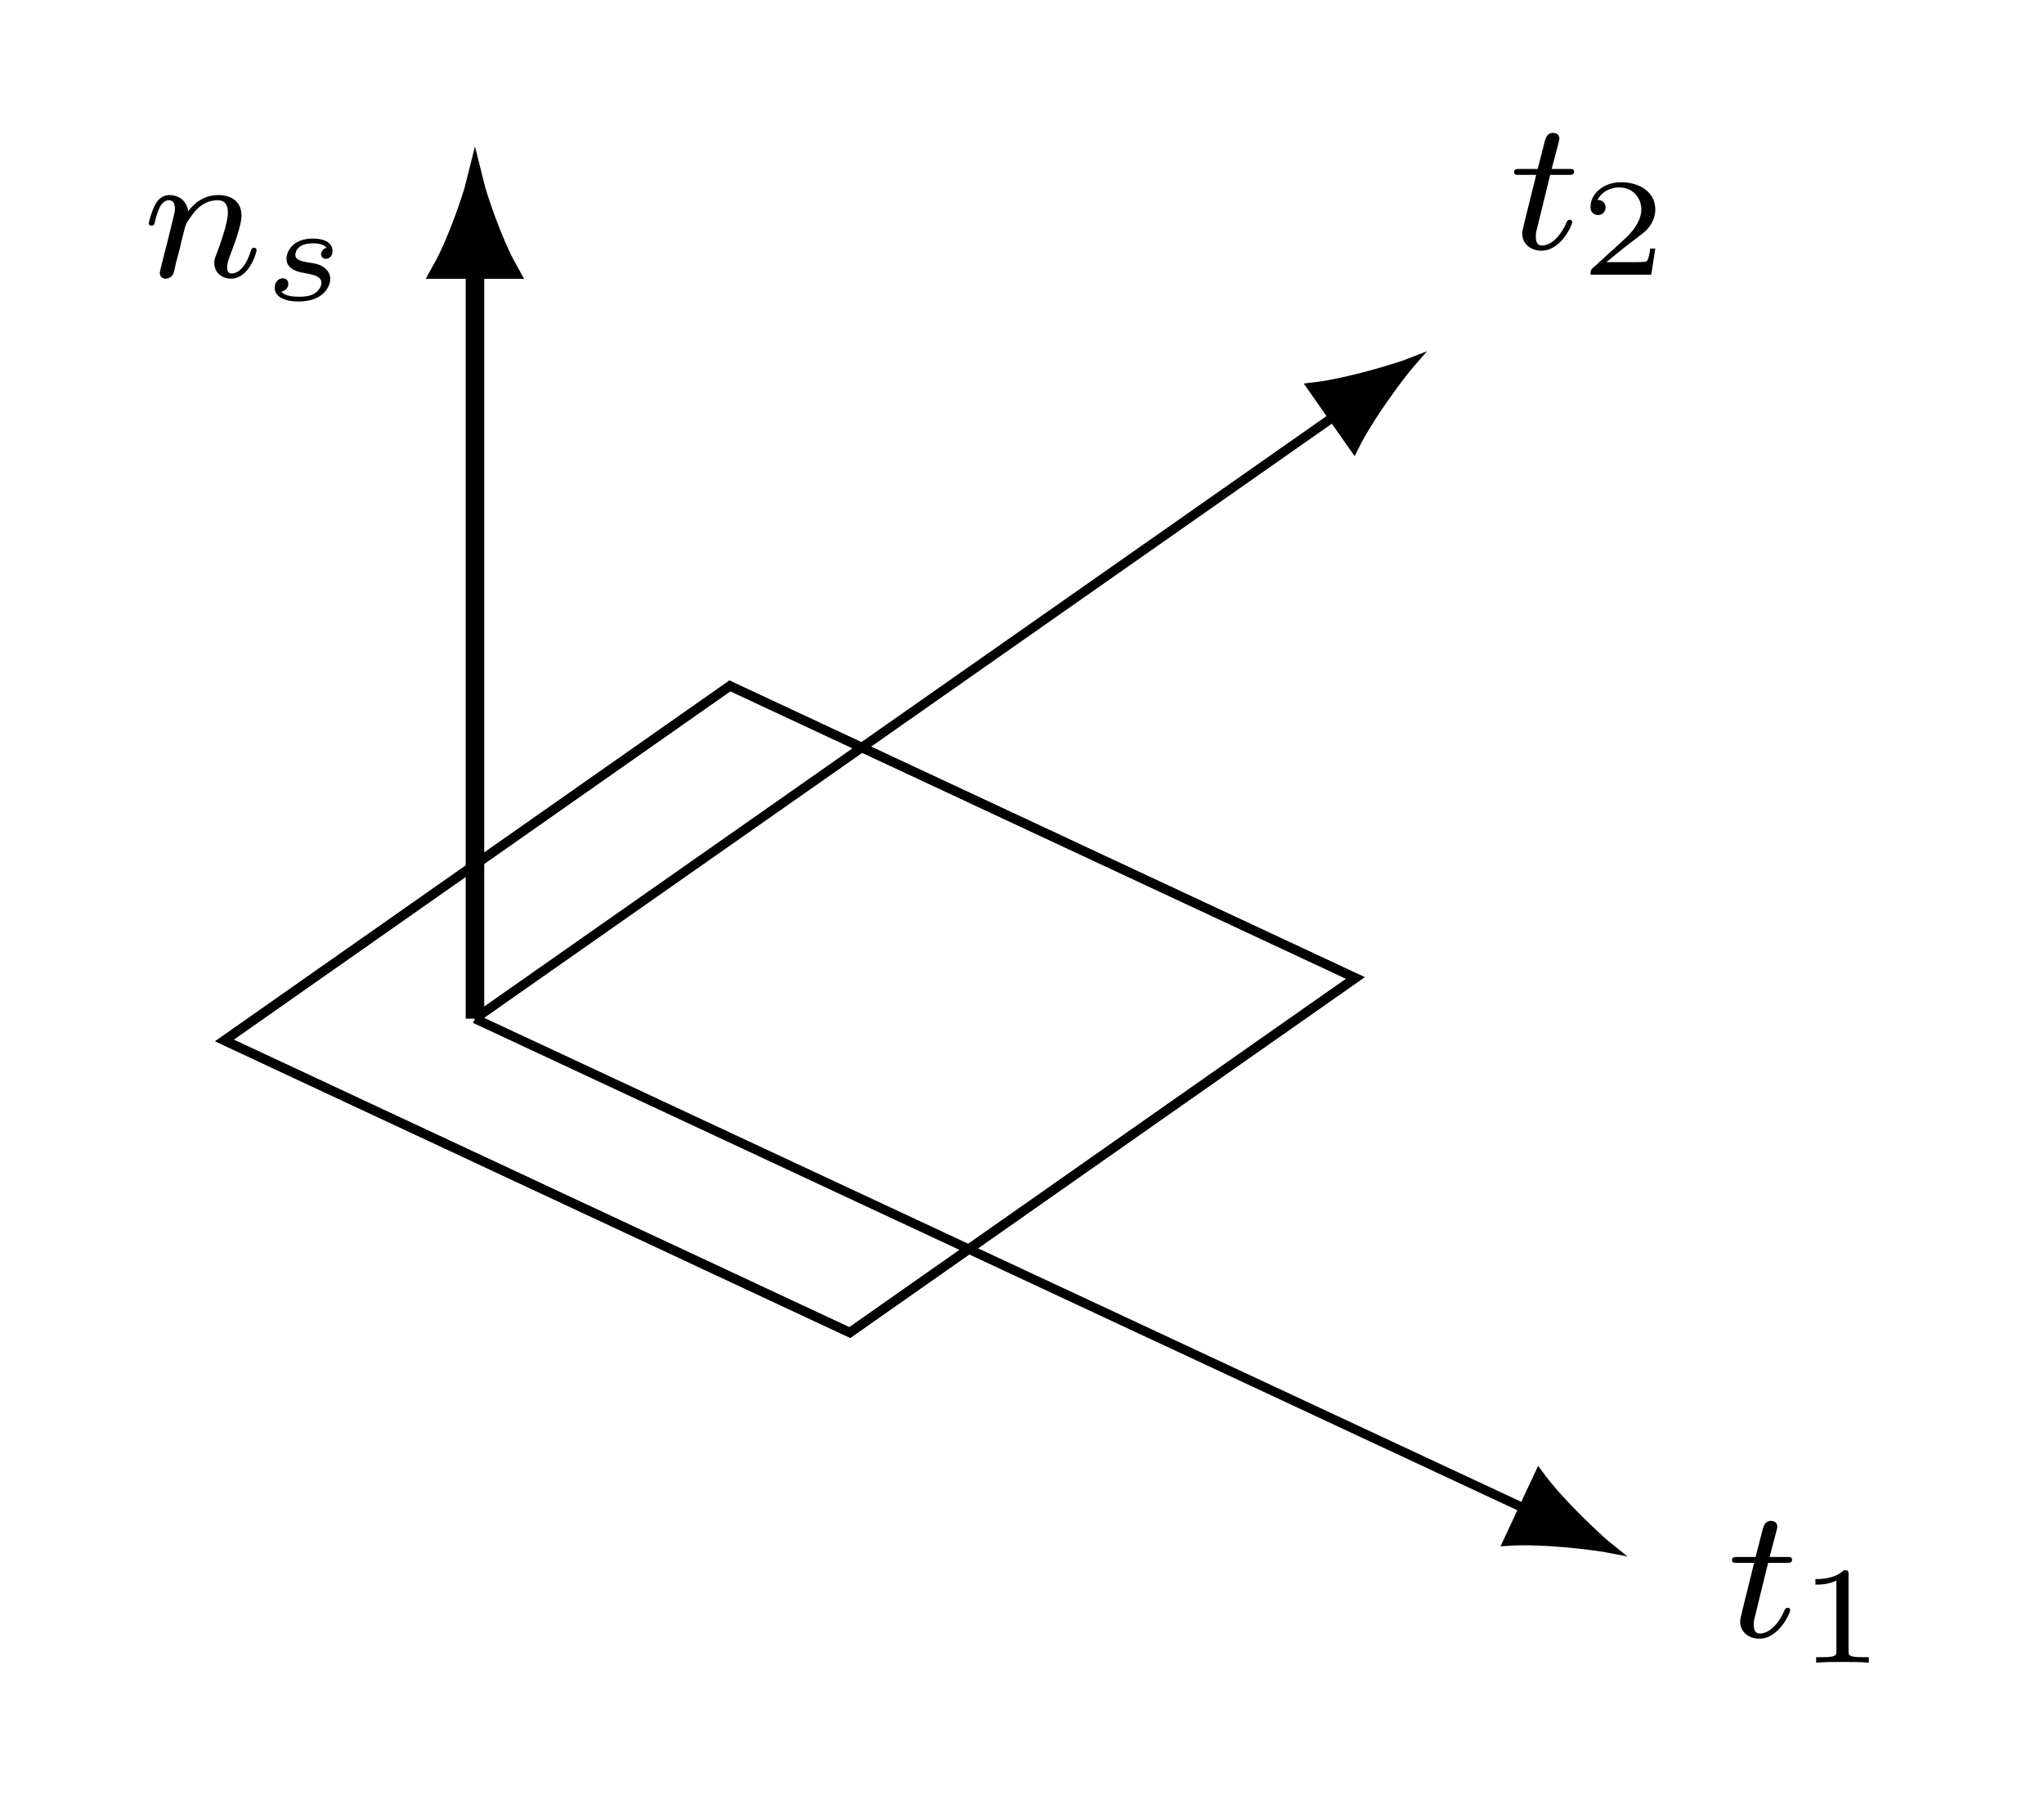
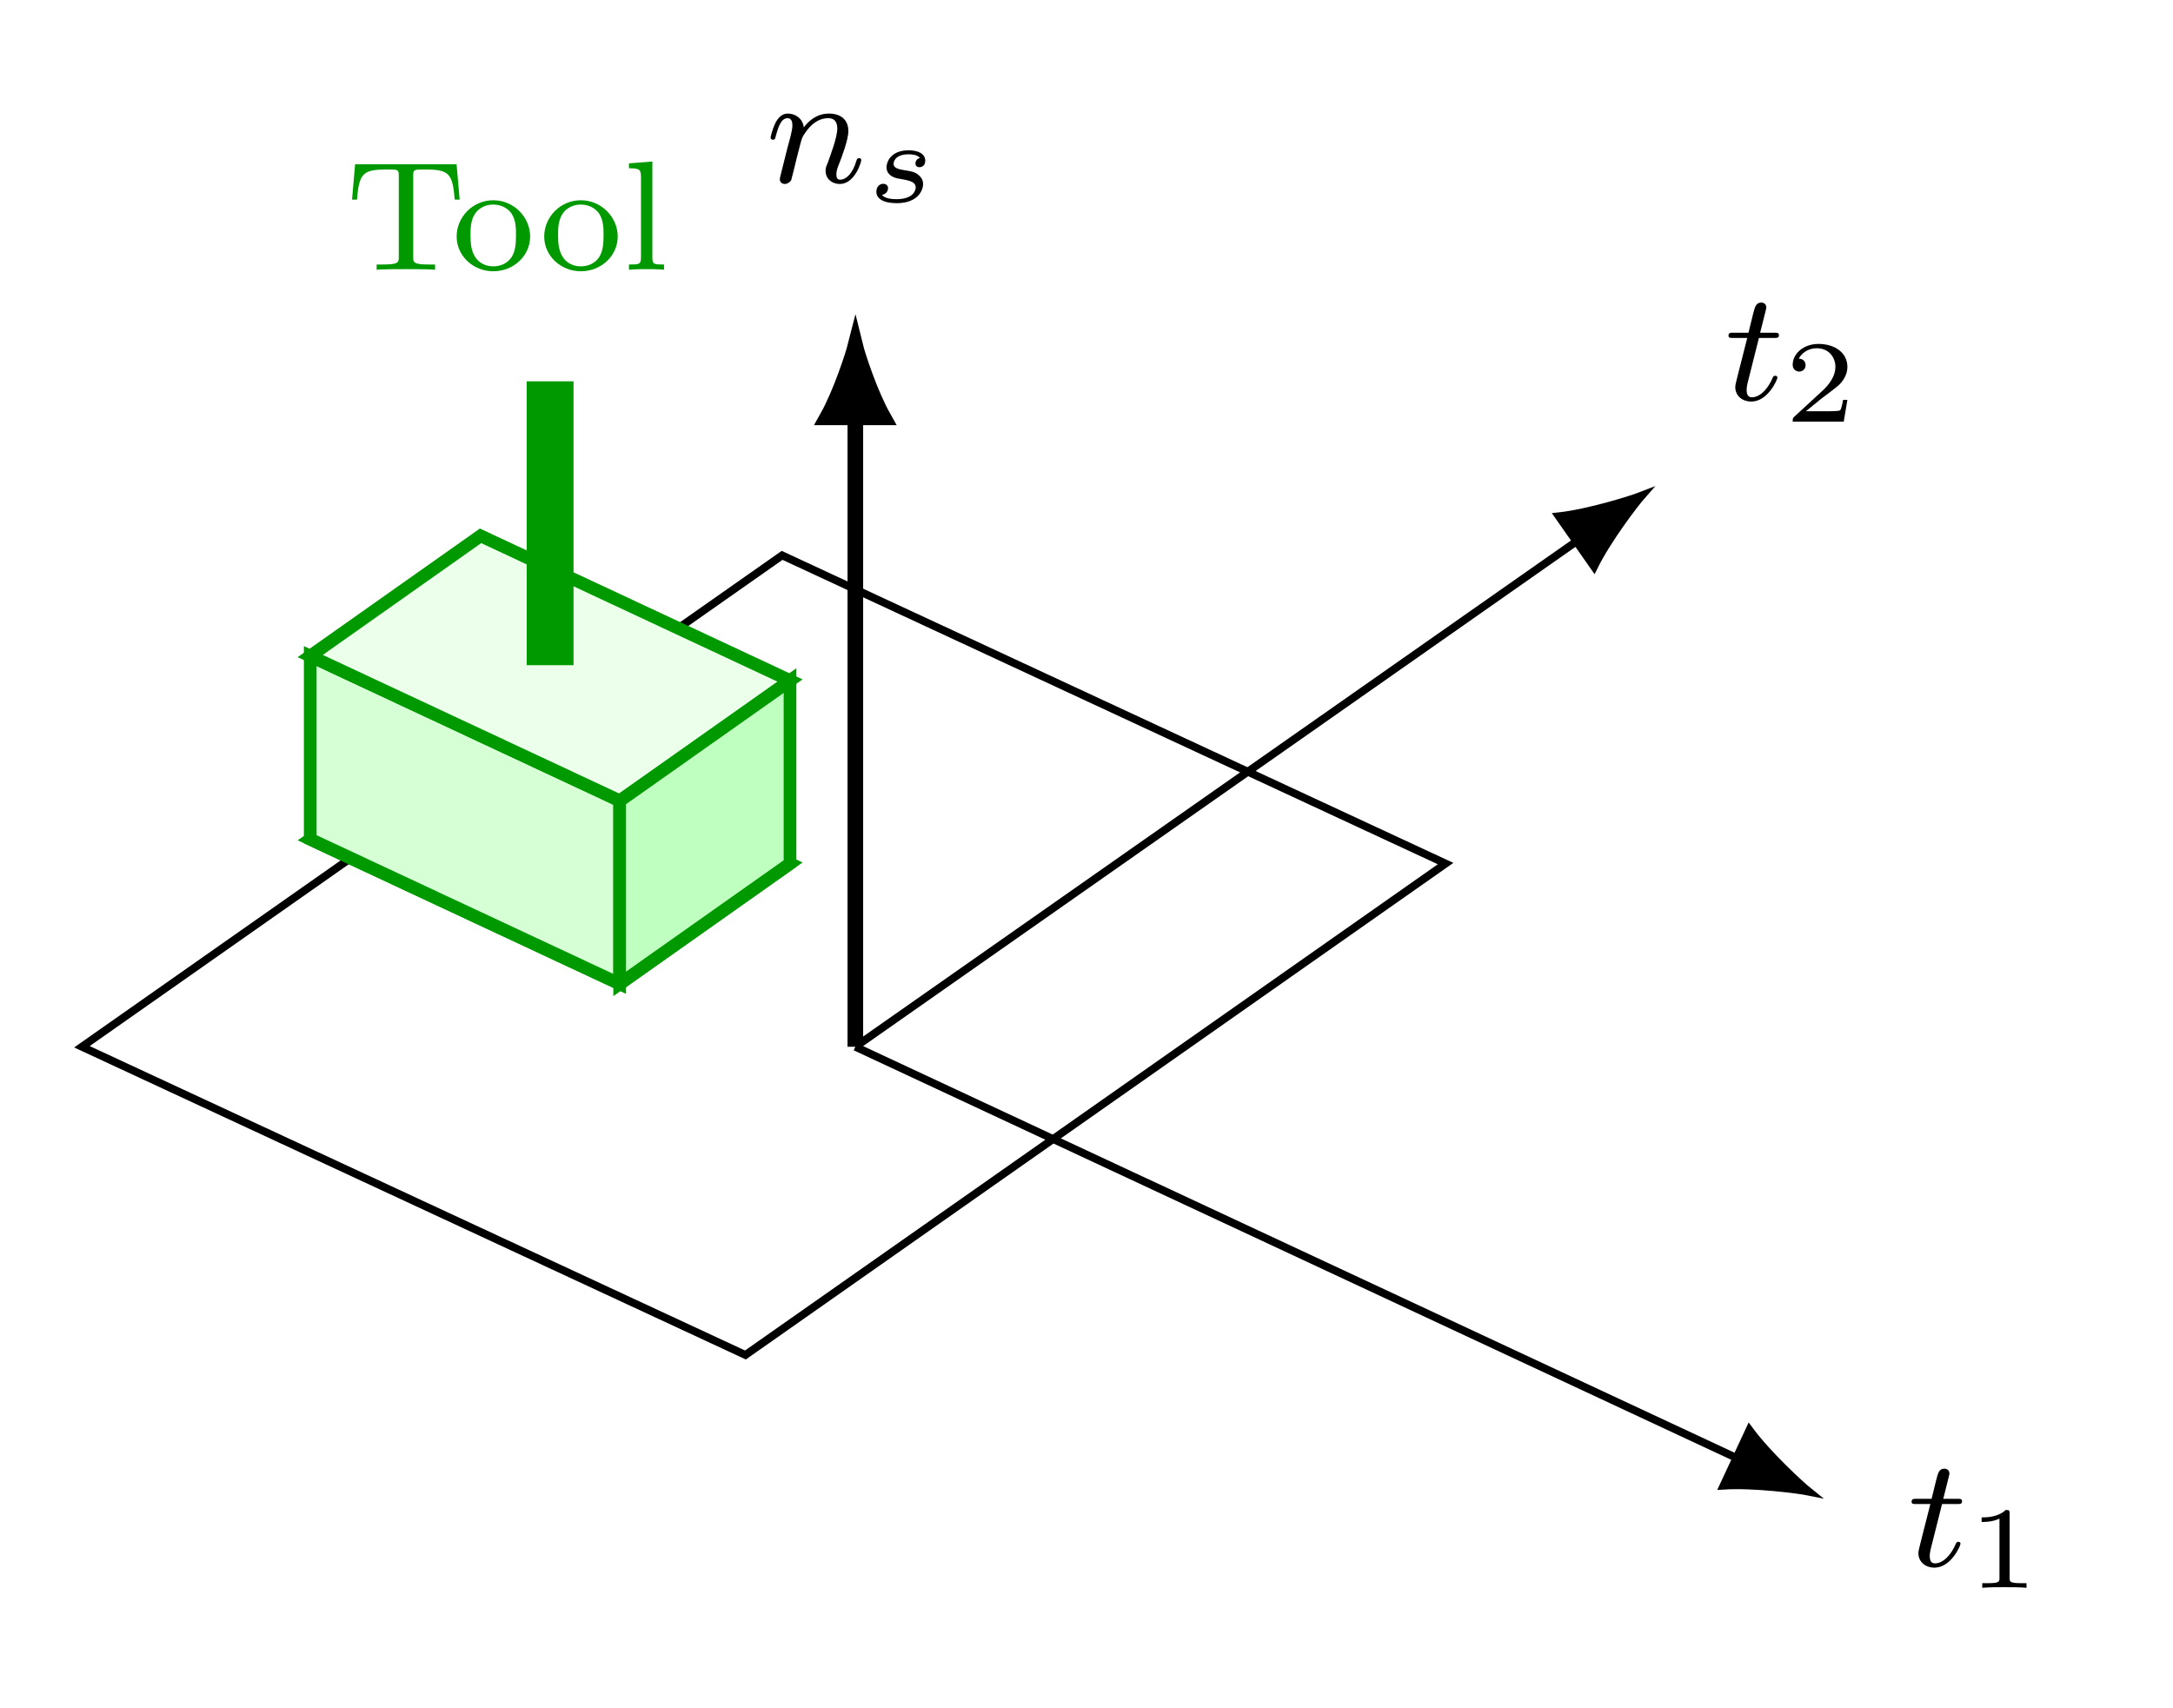
- <svg xmlns="http://www.w3.org/2000/svg" xmlns:xlink="http://www.w3.org/1999/xlink" width="86.76pt" height="77.13pt" viewBox="0 0 86.76 77.13">
+ <svg xmlns="http://www.w3.org/2000/svg" xmlns:xlink="http://www.w3.org/1999/xlink" width="110.432" height="86.774" viewBox="0 0 110.432 86.774">
  <defs>
    <g>
      <g id="glyph-0-0">
-         <path d="M 1.734 -3.141 L 2.516 -3.141 C 2.656 -3.141 2.75 -3.141 2.75 -3.281 C 2.75 -3.391 2.656 -3.391 2.516 -3.391 L 1.797 -3.391 L 2.094 -4.516 C 2.125 -4.625 2.125 -4.672 2.125 -4.672 C 2.125 -4.844 2 -4.922 1.859 -4.922 C 1.594 -4.922 1.531 -4.703 1.453 -4.359 L 1.203 -3.391 L 0.453 -3.391 C 0.297 -3.391 0.203 -3.391 0.203 -3.25 C 0.203 -3.141 0.297 -3.141 0.438 -3.141 L 1.141 -3.141 L 0.672 -1.25 C 0.625 -1.047 0.547 -0.766 0.547 -0.656 C 0.547 -0.188 0.938 0.078 1.359 0.078 C 2.203 0.078 2.672 -1.031 2.672 -1.125 C 2.672 -1.219 2.609 -1.234 2.562 -1.234 C 2.469 -1.234 2.469 -1.203 2.406 -1.078 C 2.25 -0.703 1.859 -0.141 1.375 -0.141 C 1.219 -0.141 1.125 -0.25 1.125 -0.516 C 1.125 -0.656 1.141 -0.75 1.172 -0.844 Z M 1.734 -3.141 " />
+         <path d="M 5.609 -5.359 L 0.453 -5.359 L 0.297 -3.562 L 0.547 -3.562 C 0.656 -4.891 0.844 -5.094 2.047 -5.094 C 2.203 -5.094 2.453 -5.094 2.516 -5.078 C 2.656 -5.047 2.672 -4.969 2.672 -4.766 L 2.672 -0.656 C 2.672 -0.375 2.672 -0.266 1.844 -0.266 L 1.547 -0.266 L 1.547 0 C 1.844 -0.031 2.688 -0.031 3.031 -0.031 C 3.375 -0.031 4.234 -0.031 4.516 0 L 4.516 -0.266 L 4.219 -0.266 C 3.406 -0.266 3.406 -0.375 3.406 -0.656 L 3.406 -4.766 C 3.406 -4.953 3.406 -5.047 3.562 -5.078 C 3.641 -5.094 3.859 -5.094 4.016 -5.094 C 5.234 -5.094 5.406 -4.891 5.516 -3.562 L 5.766 -3.562 Z M 5.609 -5.359 " />
      </g>
      <g id="glyph-0-1">
-         <path d="M 1.578 -1.297 C 1.594 -1.406 1.672 -1.703 1.703 -1.828 C 1.812 -2.25 1.812 -2.266 2 -2.516 C 2.25 -2.906 2.625 -3.25 3.156 -3.25 C 3.438 -3.25 3.594 -3.094 3.594 -2.719 C 3.594 -2.281 3.266 -1.391 3.125 -1 C 3.016 -0.734 3.016 -0.688 3.016 -0.594 C 3.016 -0.141 3.391 0.078 3.719 0.078 C 4.5 0.078 4.812 -1.031 4.812 -1.125 C 4.812 -1.203 4.75 -1.234 4.703 -1.234 C 4.609 -1.234 4.594 -1.172 4.562 -1.094 C 4.375 -0.453 4.047 -0.141 3.75 -0.141 C 3.625 -0.141 3.562 -0.219 3.562 -0.406 C 3.562 -0.578 3.625 -0.75 3.703 -0.953 C 3.812 -1.25 4.172 -2.156 4.172 -2.594 C 4.172 -3.188 3.75 -3.469 3.188 -3.469 C 2.547 -3.469 2.141 -3.094 1.906 -2.781 C 1.859 -3.219 1.516 -3.469 1.109 -3.469 C 0.828 -3.469 0.625 -3.297 0.5 -3.047 C 0.312 -2.672 0.234 -2.281 0.234 -2.266 C 0.234 -2.203 0.297 -2.172 0.359 -2.172 C 0.453 -2.172 0.469 -2.203 0.516 -2.406 C 0.609 -2.781 0.75 -3.25 1.094 -3.25 C 1.297 -3.25 1.344 -3.062 1.344 -2.875 C 1.344 -2.734 1.297 -2.594 1.234 -2.328 C 1.219 -2.266 1.109 -1.797 1.078 -1.688 L 0.781 -0.516 C 0.75 -0.391 0.703 -0.203 0.703 -0.172 C 0.703 0.016 0.844 0.078 0.953 0.078 C 1.094 0.078 1.219 -0.016 1.266 -0.109 C 1.297 -0.156 1.359 -0.422 1.391 -0.594 Z M 1.578 -1.297 " />
+         <path d="M 3.969 -1.688 C 3.969 -2.672 3.141 -3.531 2.094 -3.531 C 1.047 -3.531 0.234 -2.672 0.234 -1.688 C 0.234 -0.703 1.078 0.078 2.094 0.078 C 3.125 0.078 3.969 -0.703 3.969 -1.688 Z M 2.094 -0.172 C 1.672 -0.172 1.344 -0.375 1.172 -0.656 C 0.969 -0.969 0.938 -1.359 0.938 -1.766 C 0.938 -2.062 0.938 -2.531 1.188 -2.875 C 1.391 -3.156 1.734 -3.312 2.094 -3.312 C 2.516 -3.312 2.859 -3.109 3.031 -2.844 C 3.25 -2.5 3.25 -2.078 3.25 -1.766 C 3.25 -1.391 3.234 -0.953 3.016 -0.625 C 2.797 -0.312 2.453 -0.172 2.094 -0.172 Z M 2.094 -0.172 " />
+       </g>
+       <g id="glyph-0-2">
+         <path d="M 1.516 -5.5 L 0.328 -5.406 L 0.328 -5.156 C 0.875 -5.156 0.938 -5.094 0.938 -4.703 L 0.938 -0.625 C 0.938 -0.266 0.844 -0.266 0.328 -0.266 L 0.328 0 C 0.641 -0.031 1.078 -0.031 1.219 -0.031 C 1.375 -0.031 1.812 -0.031 2.109 0 L 2.109 -0.266 C 1.609 -0.266 1.516 -0.266 1.516 -0.625 Z M 1.516 -5.5 " />
      </g>
      <g id="glyph-1-0">
-         <path d="M 2.125 -3.75 C 2.125 -3.922 2.094 -3.922 1.922 -3.922 C 1.531 -3.547 0.922 -3.547 0.719 -3.547 L 0.719 -3.312 C 0.875 -3.312 1.266 -3.312 1.609 -3.484 L 1.609 -0.5 C 1.609 -0.312 1.609 -0.234 1 -0.234 L 0.75 -0.234 L 0.75 0 C 1.078 -0.031 1.531 -0.031 1.859 -0.031 C 2.203 -0.031 2.656 -0.031 2.984 0 L 2.984 -0.234 L 2.734 -0.234 C 2.125 -0.234 2.125 -0.312 2.125 -0.5 Z M 2.125 -3.75 " />
+         <path d="M 1.75 -3.156 L 2.531 -3.156 C 2.672 -3.156 2.766 -3.156 2.766 -3.297 C 2.766 -3.422 2.672 -3.422 2.531 -3.422 L 1.812 -3.422 L 2.094 -4.547 C 2.125 -4.656 2.125 -4.703 2.125 -4.703 C 2.125 -4.875 2 -4.953 1.875 -4.953 C 1.594 -4.953 1.547 -4.734 1.453 -4.375 L 1.219 -3.422 L 0.453 -3.422 C 0.297 -3.422 0.203 -3.422 0.203 -3.266 C 0.203 -3.156 0.297 -3.156 0.438 -3.156 L 1.156 -3.156 L 0.672 -1.25 C 0.625 -1.047 0.547 -0.781 0.547 -0.672 C 0.547 -0.188 0.938 0.078 1.359 0.078 C 2.203 0.078 2.688 -1.031 2.688 -1.141 C 2.688 -1.219 2.625 -1.234 2.578 -1.234 C 2.484 -1.234 2.484 -1.203 2.422 -1.078 C 2.266 -0.703 1.875 -0.141 1.391 -0.141 C 1.219 -0.141 1.125 -0.25 1.125 -0.516 C 1.125 -0.672 1.156 -0.75 1.172 -0.859 Z M 1.75 -3.156 " />
      </g>
      <g id="glyph-1-1">
-         <path d="M 3.172 -1.109 L 2.953 -1.109 C 2.953 -1.016 2.891 -0.625 2.797 -0.562 C 2.766 -0.531 2.281 -0.531 2.203 -0.531 L 1.094 -0.531 L 1.844 -1.141 C 2.047 -1.312 2.578 -1.688 2.766 -1.859 C 2.938 -2.031 3.172 -2.344 3.172 -2.766 C 3.172 -3.5 2.516 -3.922 1.719 -3.922 C 0.953 -3.922 0.422 -3.422 0.422 -2.875 C 0.422 -2.562 0.672 -2.531 0.75 -2.531 C 0.891 -2.531 1.062 -2.641 1.062 -2.859 C 1.062 -2.984 0.984 -3.172 0.719 -3.172 C 0.859 -3.469 1.219 -3.703 1.625 -3.703 C 2.25 -3.703 2.578 -3.234 2.578 -2.766 C 2.578 -2.344 2.297 -1.906 1.891 -1.531 L 0.484 -0.25 C 0.438 -0.188 0.422 -0.188 0.422 0 L 3 0 Z M 3.172 -1.109 " />
+         <path d="M 1.578 -1.297 C 1.609 -1.422 1.688 -1.719 1.719 -1.844 C 1.828 -2.266 1.828 -2.281 2 -2.531 C 2.266 -2.922 2.641 -3.266 3.172 -3.266 C 3.453 -3.266 3.625 -3.109 3.625 -2.734 C 3.625 -2.297 3.281 -1.391 3.141 -1 C 3.031 -0.75 3.031 -0.703 3.031 -0.594 C 3.031 -0.141 3.406 0.078 3.75 0.078 C 4.516 0.078 4.844 -1.031 4.844 -1.141 C 4.844 -1.219 4.781 -1.234 4.734 -1.234 C 4.641 -1.234 4.625 -1.188 4.594 -1.094 C 4.406 -0.453 4.078 -0.141 3.766 -0.141 C 3.641 -0.141 3.578 -0.219 3.578 -0.406 C 3.578 -0.594 3.641 -0.766 3.719 -0.953 C 3.844 -1.266 4.188 -2.172 4.188 -2.609 C 4.188 -3.203 3.781 -3.5 3.203 -3.5 C 2.562 -3.5 2.156 -3.109 1.922 -2.797 C 1.875 -3.234 1.516 -3.5 1.109 -3.5 C 0.828 -3.5 0.641 -3.312 0.5 -3.062 C 0.312 -2.688 0.234 -2.297 0.234 -2.281 C 0.234 -2.203 0.297 -2.172 0.359 -2.172 C 0.453 -2.172 0.469 -2.203 0.516 -2.422 C 0.625 -2.797 0.766 -3.266 1.094 -3.266 C 1.297 -3.266 1.344 -3.078 1.344 -2.906 C 1.344 -2.75 1.312 -2.609 1.25 -2.344 C 1.234 -2.281 1.109 -1.812 1.078 -1.703 L 0.781 -0.516 C 0.75 -0.391 0.703 -0.203 0.703 -0.172 C 0.703 0.016 0.859 0.078 0.953 0.078 C 1.094 0.078 1.219 -0.016 1.281 -0.109 C 1.297 -0.156 1.359 -0.422 1.406 -0.594 Z M 1.578 -1.297 " />
      </g>
      <g id="glyph-2-0">
-         <path d="M 2.703 -2.219 C 2.531 -2.172 2.469 -2.031 2.469 -1.938 C 2.469 -1.844 2.531 -1.75 2.672 -1.75 C 2.781 -1.75 2.953 -1.828 2.953 -2.078 C 2.953 -2.484 2.516 -2.609 2.125 -2.609 C 1.219 -2.609 1 -2.016 1 -1.75 C 1 -1.281 1.547 -1.188 1.703 -1.156 C 2.141 -1.078 2.484 -1.016 2.484 -0.719 C 2.484 -0.609 2.391 -0.391 2.172 -0.266 C 1.938 -0.141 1.688 -0.141 1.516 -0.141 C 1.312 -0.141 0.938 -0.156 0.781 -0.359 C 0.984 -0.391 1.078 -0.547 1.078 -0.688 C 1.078 -0.812 1 -0.922 0.844 -0.922 C 0.688 -0.922 0.5 -0.797 0.5 -0.516 C 0.5 -0.188 0.828 0.062 1.516 0.062 C 2.609 0.062 2.859 -0.625 2.859 -0.891 C 2.859 -1.094 2.766 -1.234 2.641 -1.344 C 2.438 -1.516 2.234 -1.547 1.938 -1.594 C 1.656 -1.641 1.375 -1.688 1.375 -1.922 C 1.375 -1.938 1.375 -2.406 2.125 -2.406 C 2.266 -2.406 2.562 -2.391 2.703 -2.219 Z M 2.703 -2.219 " />
+         <path d="M 2.141 -3.781 C 2.141 -3.953 2.109 -3.953 1.938 -3.953 C 1.547 -3.578 0.938 -3.578 0.719 -3.578 L 0.719 -3.344 C 0.875 -3.344 1.266 -3.344 1.625 -3.516 L 1.625 -0.5 C 1.625 -0.312 1.625 -0.234 1.016 -0.234 L 0.75 -0.234 L 0.75 0 C 1.078 -0.031 1.547 -0.031 1.875 -0.031 C 2.219 -0.031 2.672 -0.031 3 0 L 3 -0.234 L 2.75 -0.234 C 2.141 -0.234 2.141 -0.312 2.141 -0.5 Z M 2.141 -3.781 " />
+       </g>
+       <g id="glyph-2-1">
+         <path d="M 3.203 -1.109 L 2.984 -1.109 C 2.969 -1.031 2.906 -0.641 2.828 -0.578 C 2.781 -0.531 2.297 -0.531 2.219 -0.531 L 1.094 -0.531 L 1.859 -1.156 C 2.062 -1.312 2.594 -1.703 2.781 -1.875 C 2.953 -2.047 3.203 -2.359 3.203 -2.781 C 3.203 -3.531 2.531 -3.953 1.734 -3.953 C 0.969 -3.953 0.422 -3.453 0.422 -2.891 C 0.422 -2.594 0.688 -2.547 0.75 -2.547 C 0.906 -2.547 1.078 -2.656 1.078 -2.875 C 1.078 -3 1 -3.203 0.734 -3.203 C 0.875 -3.5 1.234 -3.734 1.641 -3.734 C 2.266 -3.734 2.594 -3.266 2.594 -2.781 C 2.594 -2.359 2.328 -1.922 1.906 -1.547 L 0.5 -0.25 C 0.438 -0.188 0.422 -0.188 0.422 0 L 3.016 0 Z M 3.203 -1.109 " />
+       </g>
+       <g id="glyph-3-0">
+         <path d="M 2.719 -2.234 C 2.547 -2.203 2.484 -2.047 2.484 -1.953 C 2.484 -1.859 2.547 -1.766 2.688 -1.766 C 2.812 -1.766 2.984 -1.844 2.984 -2.094 C 2.984 -2.5 2.531 -2.625 2.141 -2.625 C 1.234 -2.625 1.016 -2.031 1.016 -1.766 C 1.016 -1.281 1.562 -1.188 1.719 -1.172 C 2.156 -1.094 2.5 -1.031 2.5 -0.734 C 2.5 -0.609 2.406 -0.391 2.188 -0.281 C 1.953 -0.156 1.703 -0.141 1.531 -0.141 C 1.328 -0.141 0.953 -0.156 0.781 -0.359 C 0.984 -0.391 1.094 -0.547 1.094 -0.703 C 1.094 -0.828 1 -0.922 0.844 -0.922 C 0.688 -0.922 0.5 -0.797 0.5 -0.516 C 0.5 -0.188 0.828 0.062 1.531 0.062 C 2.641 0.062 2.875 -0.625 2.875 -0.906 C 2.875 -1.094 2.797 -1.234 2.656 -1.359 C 2.469 -1.531 2.25 -1.562 1.953 -1.609 C 1.672 -1.656 1.375 -1.703 1.375 -1.938 C 1.375 -1.953 1.375 -2.422 2.141 -2.422 C 2.281 -2.422 2.578 -2.406 2.719 -2.234 Z M 2.719 -2.234 " />
      </g>
    </g>
  </defs>
-   <path fill-rule="nonzero" fill="rgb(100%, 100%, 100%)" fill-opacity="1" stroke-width="0.399" stroke-linecap="butt" stroke-linejoin="miter" stroke="rgb(0%, 0%, 0%)" stroke-opacity="1" stroke-miterlimit="10" d="M -152.632 5.924 L -125.786 -6.611 L -104.083 8.606 L -130.933 21.14 Z M -152.632 5.924 " transform="matrix(0.988846, 0, 0, -0.988846, 160.4535, 50.00991)" />
-   <path fill="none" stroke-width="0.399" stroke-linecap="butt" stroke-linejoin="miter" stroke="rgb(0%, 0%, 0%)" stroke-opacity="1" stroke-miterlimit="10" d="M -152.632 5.924 L -125.786 -6.611 L -104.083 8.606 L -130.933 21.14 Z M -152.632 5.924 " transform="matrix(0.988846, 0, 0, -0.988846, 160.4535, 50.00991)" />
-   <path fill="none" stroke-width="0.399" stroke-linecap="butt" stroke-linejoin="miter" stroke="rgb(0%, 0%, 0%)" stroke-opacity="1" stroke-miterlimit="10" d="M -141.876 6.86 L -96.866 -14.14 " transform="matrix(0.988846, 0, 0, -0.988846, 160.4535, 50.00991)" />
-   <path fill-rule="nonzero" fill="rgb(0%, 0%, 0%)" fill-opacity="1" stroke-width="0.399" stroke-linecap="butt" stroke-linejoin="miter" stroke="rgb(0%, 0%, 0%)" stroke-opacity="1" stroke-miterlimit="10" d="M 4.08 0 C 3.58 0.12 1.377 0.814 0.001 1.567 L -0.001 -1.568 C 1.377 -0.812 3.58 -0.124 4.08 0 Z M 4.08 0 " transform="matrix(0.896092, 0.418084, 0.418084, -0.896092, 64.668, 63.99367)" />
+   <path fill="none" stroke-width="0.399" stroke-linecap="butt" stroke-linejoin="miter" stroke="rgb(0%, 0%, 0%)" stroke-opacity="1" stroke-miterlimit="10" d="M -39.506 -0.001 L -5.613 -15.745 L 30.152 9.356 L -3.74 25.1 Z M -39.506 -0.001 " transform="matrix(0.994883, 0, 0, -0.994883, 43.46743, 53.19456)" />
+   <path fill-rule="nonzero" fill="rgb(92%, 100%, 92%)" fill-opacity="1" stroke-width="0.648" stroke-linecap="butt" stroke-linejoin="miter" stroke="rgb(0%, 59.999%, 0%)" stroke-opacity="1" stroke-miterlimit="10" d="M -27.844 10.6 L -12.037 3.211 L -3.336 9.356 L -19.144 16.745 Z M -27.844 10.6 " transform="matrix(0.994883, 0, 0, -0.994883, 43.46743, 53.19456)" />
+   <path fill-rule="nonzero" fill="rgb(84%, 100%, 84%)" fill-opacity="1" stroke-width="0.648" stroke-linecap="butt" stroke-linejoin="miter" stroke="rgb(0%, 59.999%, 0%)" stroke-opacity="1" stroke-miterlimit="10" d="M -27.844 10.6 L -12.037 3.211 L -12.037 12.567 L -27.844 19.957 Z M -27.844 10.6 " transform="matrix(0.994883, 0, 0, -0.994883, 43.46743, 53.19456)" />
+   <path fill-rule="nonzero" fill="rgb(75%, 100%, 75%)" fill-opacity="1" stroke-width="0.648" stroke-linecap="butt" stroke-linejoin="miter" stroke="rgb(0%, 59.999%, 0%)" stroke-opacity="1" stroke-miterlimit="10" d="M -12.037 3.211 L -3.336 9.356 L -3.336 18.708 L -12.037 12.567 Z M -12.037 3.211 " transform="matrix(0.994883, 0, 0, -0.994883, 43.46743, 53.19456)" />
+   <path fill-rule="nonzero" fill="rgb(92%, 100%, 92%)" fill-opacity="1" stroke-width="0.648" stroke-linecap="butt" stroke-linejoin="miter" stroke="rgb(0%, 59.999%, 0%)" stroke-opacity="1" stroke-miterlimit="10" d="M -27.844 19.957 L -12.037 12.567 L -3.336 18.708 L -19.144 26.098 Z M -27.844 19.957 " transform="matrix(0.994883, 0, 0, -0.994883, 43.46743, 53.19456)" />
+   <path fill="none" stroke-width="2.391" stroke-linecap="butt" stroke-linejoin="miter" stroke="rgb(0%, 59.999%, 0%)" stroke-opacity="1" stroke-miterlimit="10" d="M -15.59 19.49 L -15.59 33.99 " transform="matrix(0.994883, 0, 0, -0.994883, 43.46743, 53.19456)" />
+   <g fill="rgb(0%, 59.999%, 0%)" fill-opacity="1">
+     <use xlink:href="#glyph-0-0" x="17.594" y="13.708" />
+   </g>
+   <g fill="rgb(0%, 59.999%, 0%)" fill-opacity="1">
+     <use xlink:href="#glyph-0-1" x="22.973" y="13.708" />
+   </g>
+   <g fill="rgb(0%, 59.999%, 0%)" fill-opacity="1">
+     <use xlink:href="#glyph-0-1" x="27.423" y="13.708" />
+     <use xlink:href="#glyph-0-2" x="31.636" y="13.708" />
+   </g>
+   <path fill="none" stroke-width="0.399" stroke-linecap="butt" stroke-linejoin="miter" stroke="rgb(0%, 0%, 0%)" stroke-opacity="1" stroke-miterlimit="10" d="M 0.001 -0.001 L 45.009 -21.003 " transform="matrix(0.994883, 0, 0, -0.994883, 43.46743, 53.19456)" />
+   <path fill-rule="nonzero" fill="rgb(0%, 0%, 0%)" fill-opacity="1" stroke-width="0.399" stroke-linecap="butt" stroke-linejoin="miter" stroke="rgb(0%, 0%, 0%)" stroke-opacity="1" stroke-miterlimit="10" d="M 4.08 -0 C 3.58 0.122 1.377 0.814 -0.001 1.567 L 0 -1.565 C 1.379 -0.814 3.581 -0.12 4.08 -0 Z M 4.08 -0 " transform="matrix(0.901563, 0.420636, 0.420636, -0.901563, 88.24787, 74.08857)" />
  <g fill="rgb(0%, 0%, 0%)" fill-opacity="1">
-     <use xlink:href="#glyph-0-0" x="73.315" y="69.461" />
+     <use xlink:href="#glyph-1-0" x="96.945" y="79.59" />
  </g>
  <g fill="rgb(0%, 0%, 0%)" fill-opacity="1">
-     <use xlink:href="#glyph-1-0" x="76.339" y="70.556" />
+     <use xlink:href="#glyph-2-0" x="99.988" y="80.691" />
  </g>
-   <path fill="none" stroke-width="0.399" stroke-linecap="butt" stroke-linejoin="miter" stroke="rgb(0%, 0%, 0%)" stroke-opacity="1" stroke-miterlimit="10" d="M -141.876 6.86 L -105.043 32.671 " transform="matrix(0.988846, 0, 0, -0.988846, 160.4535, 50.00991)" />
-   <path fill-rule="nonzero" fill="rgb(0%, 0%, 0%)" fill-opacity="1" stroke-width="0.399" stroke-linecap="butt" stroke-linejoin="miter" stroke="rgb(0%, 0%, 0%)" stroke-opacity="1" stroke-miterlimit="10" d="M 4.082 0 C 3.579 0.121 1.378 0.815 0 1.568 L -0.001 -1.566 C 1.375 -0.814 3.582 -0.122 4.082 0 Z M 4.082 0 " transform="matrix(0.809786, -0.567469, -0.567469, -0.809786, 56.581, 17.7034)" />
+   <path fill="none" stroke-width="0.399" stroke-linecap="butt" stroke-linejoin="miter" stroke="rgb(0%, 0%, 0%)" stroke-opacity="1" stroke-miterlimit="10" d="M 0.001 -0.001 L 36.834 25.811 " transform="matrix(0.994883, 0, 0, -0.994883, 43.46743, 53.19456)" />
+   <path fill-rule="nonzero" fill="rgb(0%, 0%, 0%)" fill-opacity="1" stroke-width="0.399" stroke-linecap="butt" stroke-linejoin="miter" stroke="rgb(0%, 0%, 0%)" stroke-opacity="1" stroke-miterlimit="10" d="M 4.083 0.001 C 3.579 0.124 1.378 0.813 0.002 1.567 L 0.001 -1.568 C 1.379 -0.813 3.58 -0.121 4.083 0.001 Z M 4.083 0.001 " transform="matrix(0.814729, -0.570933, -0.570933, -0.814729, 80.1115, 27.5157)" />
  <g fill="rgb(0%, 0%, 0%)" fill-opacity="1">
-     <use xlink:href="#glyph-0-0" x="64.065" y="10.561" />
+     <use xlink:href="#glyph-1-0" x="87.639" y="20.33" />
  </g>
  <g fill="rgb(0%, 0%, 0%)" fill-opacity="1">
-     <use xlink:href="#glyph-1-1" x="67.089" y="11.656" />
+     <use xlink:href="#glyph-2-1" x="90.682" y="21.431" />
  </g>
-   <path fill="none" stroke-width="0.797" stroke-linecap="butt" stroke-linejoin="miter" stroke="rgb(0%, 0%, 0%)" stroke-opacity="1" stroke-miterlimit="10" d="M -141.876 6.86 L -141.876 39.007 " transform="matrix(0.988846, 0, 0, -0.988846, 160.4535, 50.00991)" />
-   <path fill-rule="nonzero" fill="rgb(0%, 0%, 0%)" fill-opacity="1" stroke-width="0.797" stroke-linecap="butt" stroke-linejoin="miter" stroke="rgb(0%, 0%, 0%)" stroke-opacity="1" stroke-miterlimit="10" d="M 3.627 -0.001 C 3.18 0.11 1.225 0.746 0 1.433 L 0 -1.431 C 1.225 -0.744 3.18 -0.112 3.627 -0.001 Z M 3.627 -0.001 " transform="matrix(0, -0.988846, -0.988846, 0, 20.15927, 11.43796)" />
+   <path fill="none" stroke-width="0.797" stroke-linecap="butt" stroke-linejoin="miter" stroke="rgb(0%, 0%, 0%)" stroke-opacity="1" stroke-miterlimit="10" d="M 0.001 -0.001 L 0.001 32.148 " transform="matrix(0.994883, 0, 0, -0.994883, 43.46743, 53.19456)" />
+   <path fill-rule="nonzero" fill="rgb(0%, 0%, 0%)" fill-opacity="1" stroke-width="0.797" stroke-linecap="butt" stroke-linejoin="miter" stroke="rgb(0%, 0%, 0%)" stroke-opacity="1" stroke-miterlimit="10" d="M 3.629 -0.001 C 3.181 0.113 1.222 0.745 0.001 1.432 L 0.001 -1.431 C 1.222 -0.743 3.181 -0.111 3.629 -0.001 Z M 3.629 -0.001 " transform="matrix(0, -0.994883, -0.994883, 0, 43.46743, 21.21203)" />
  <g fill="rgb(0%, 0%, 0%)" fill-opacity="1">
-     <use xlink:href="#glyph-0-1" x="6.079" y="11.747" />
+     <use xlink:href="#glyph-1-1" x="38.926" y="9.272" />
  </g>
  <g fill="rgb(0%, 0%, 0%)" fill-opacity="1">
-     <use xlink:href="#glyph-2-0" x="11.16" y="12.732" />
+     <use xlink:href="#glyph-3-0" x="44.037" y="10.263" />
  </g>
</svg>
